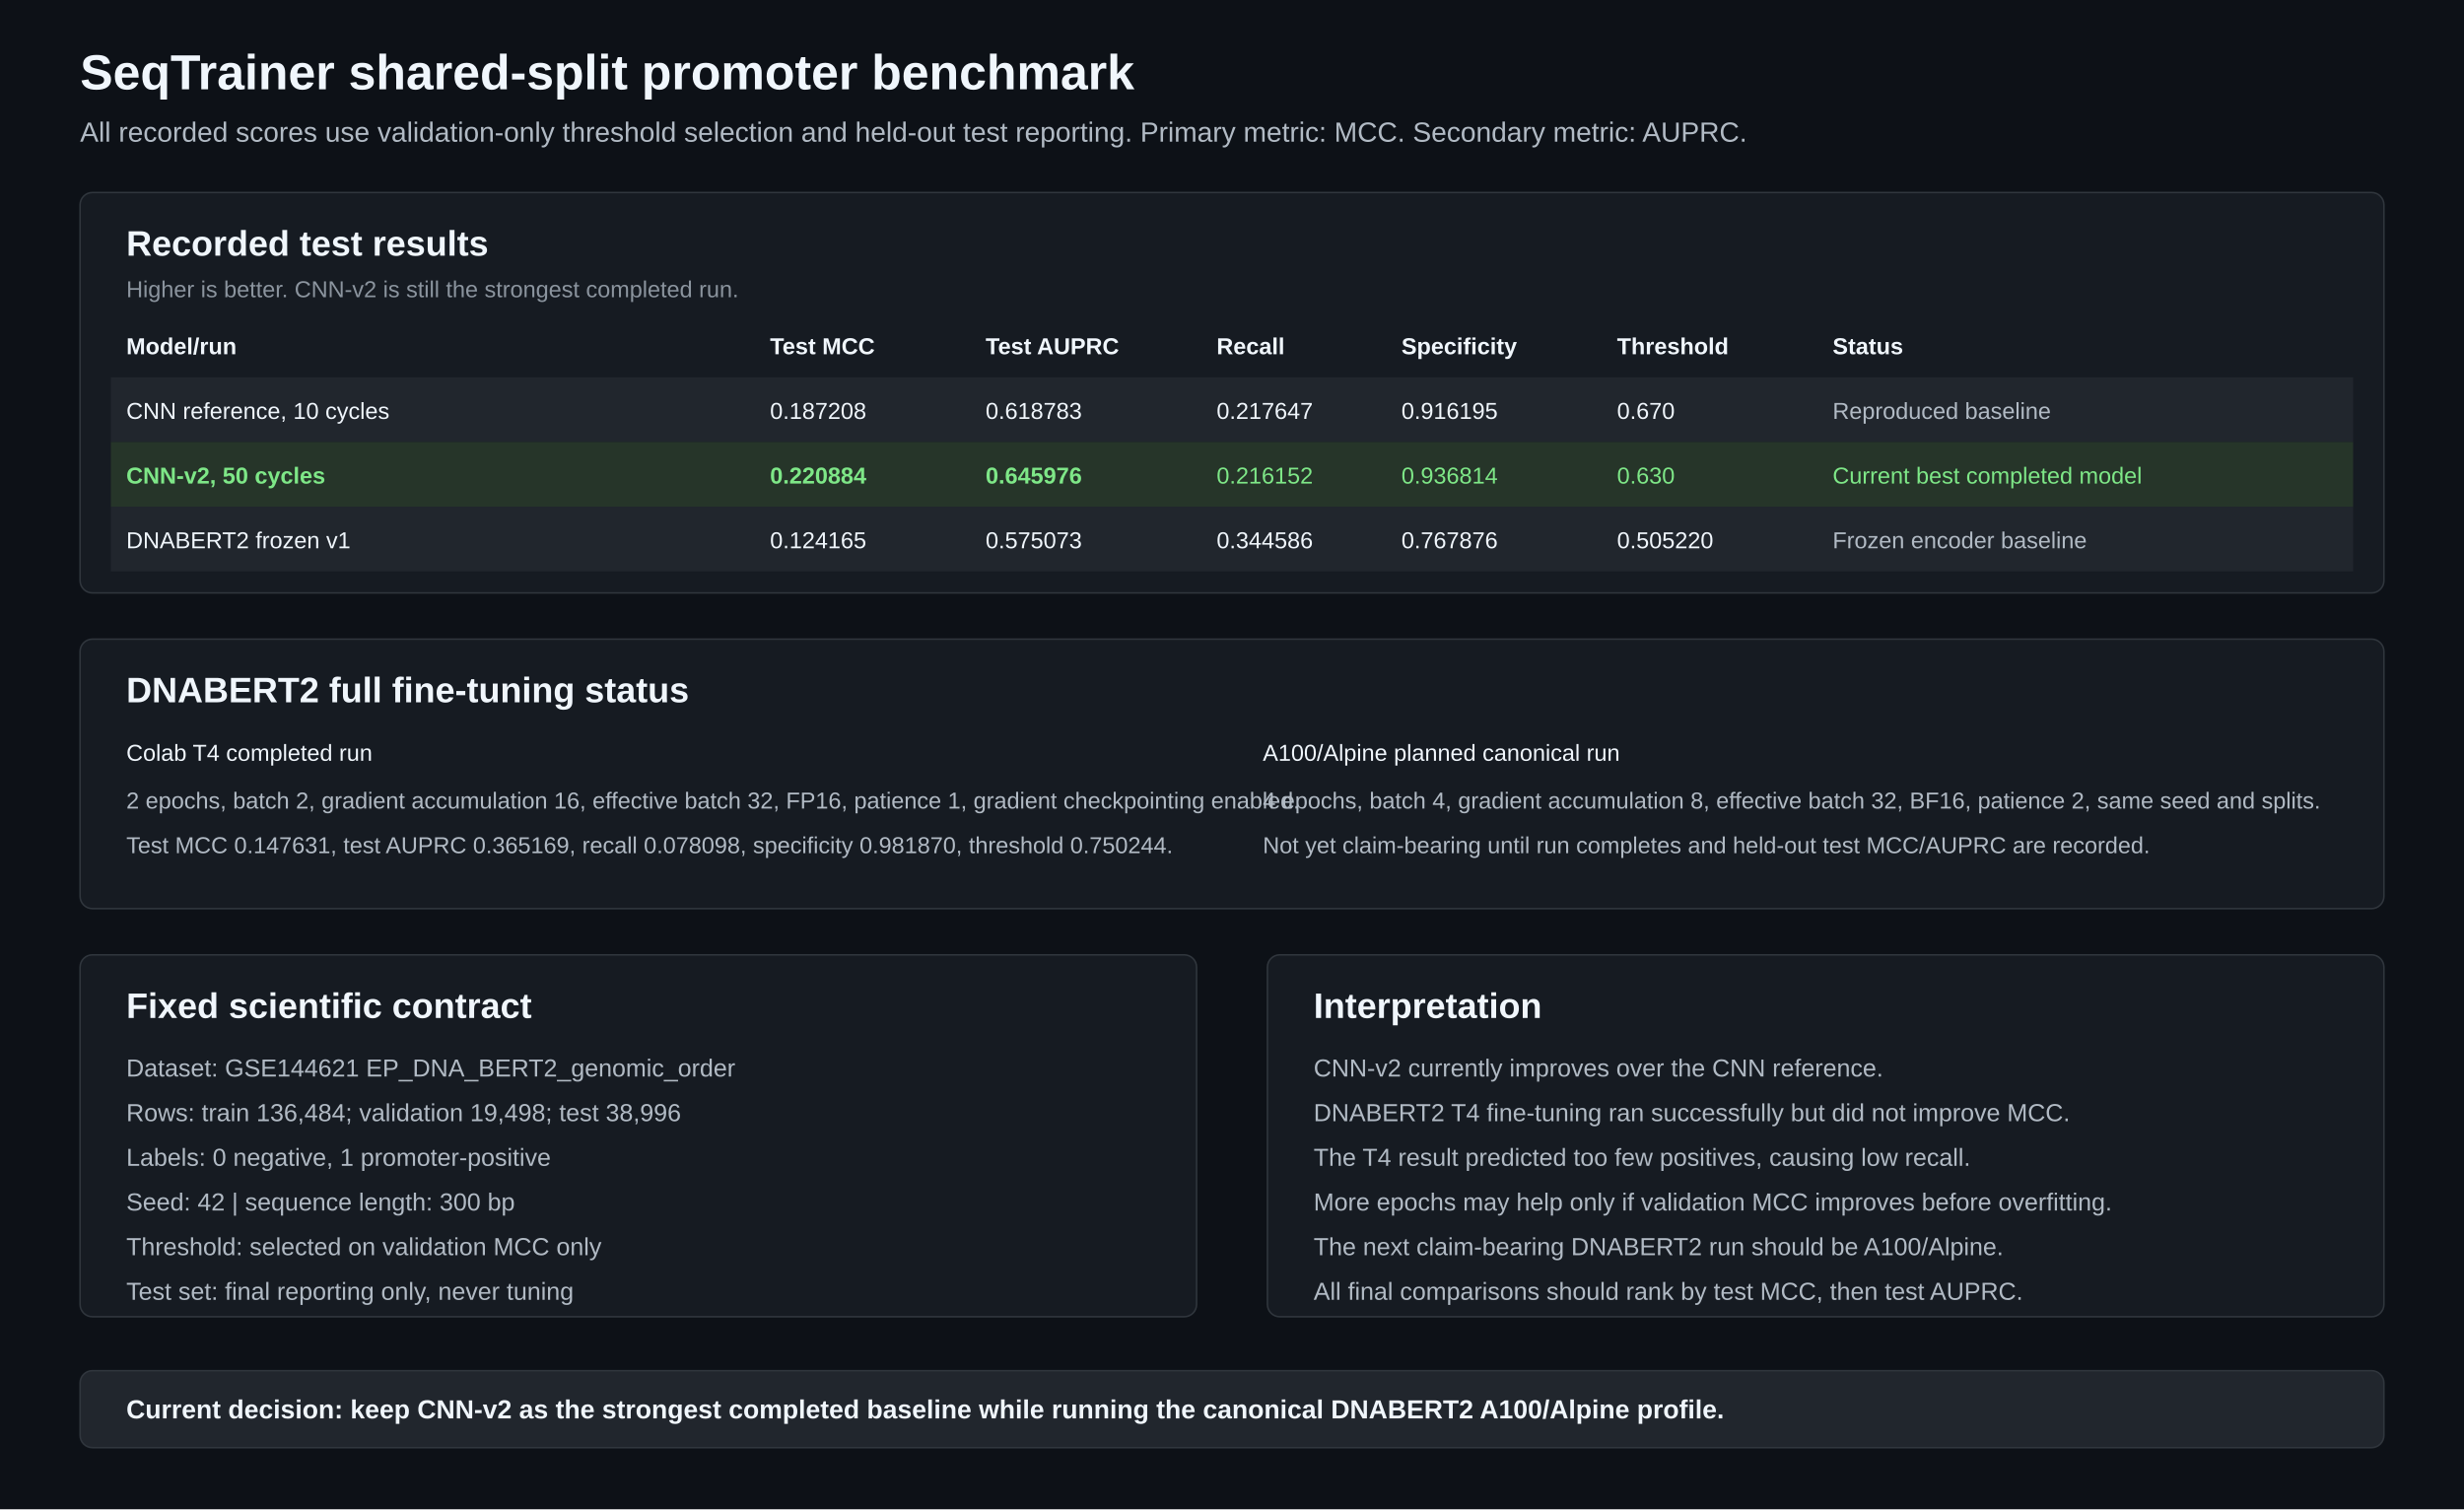
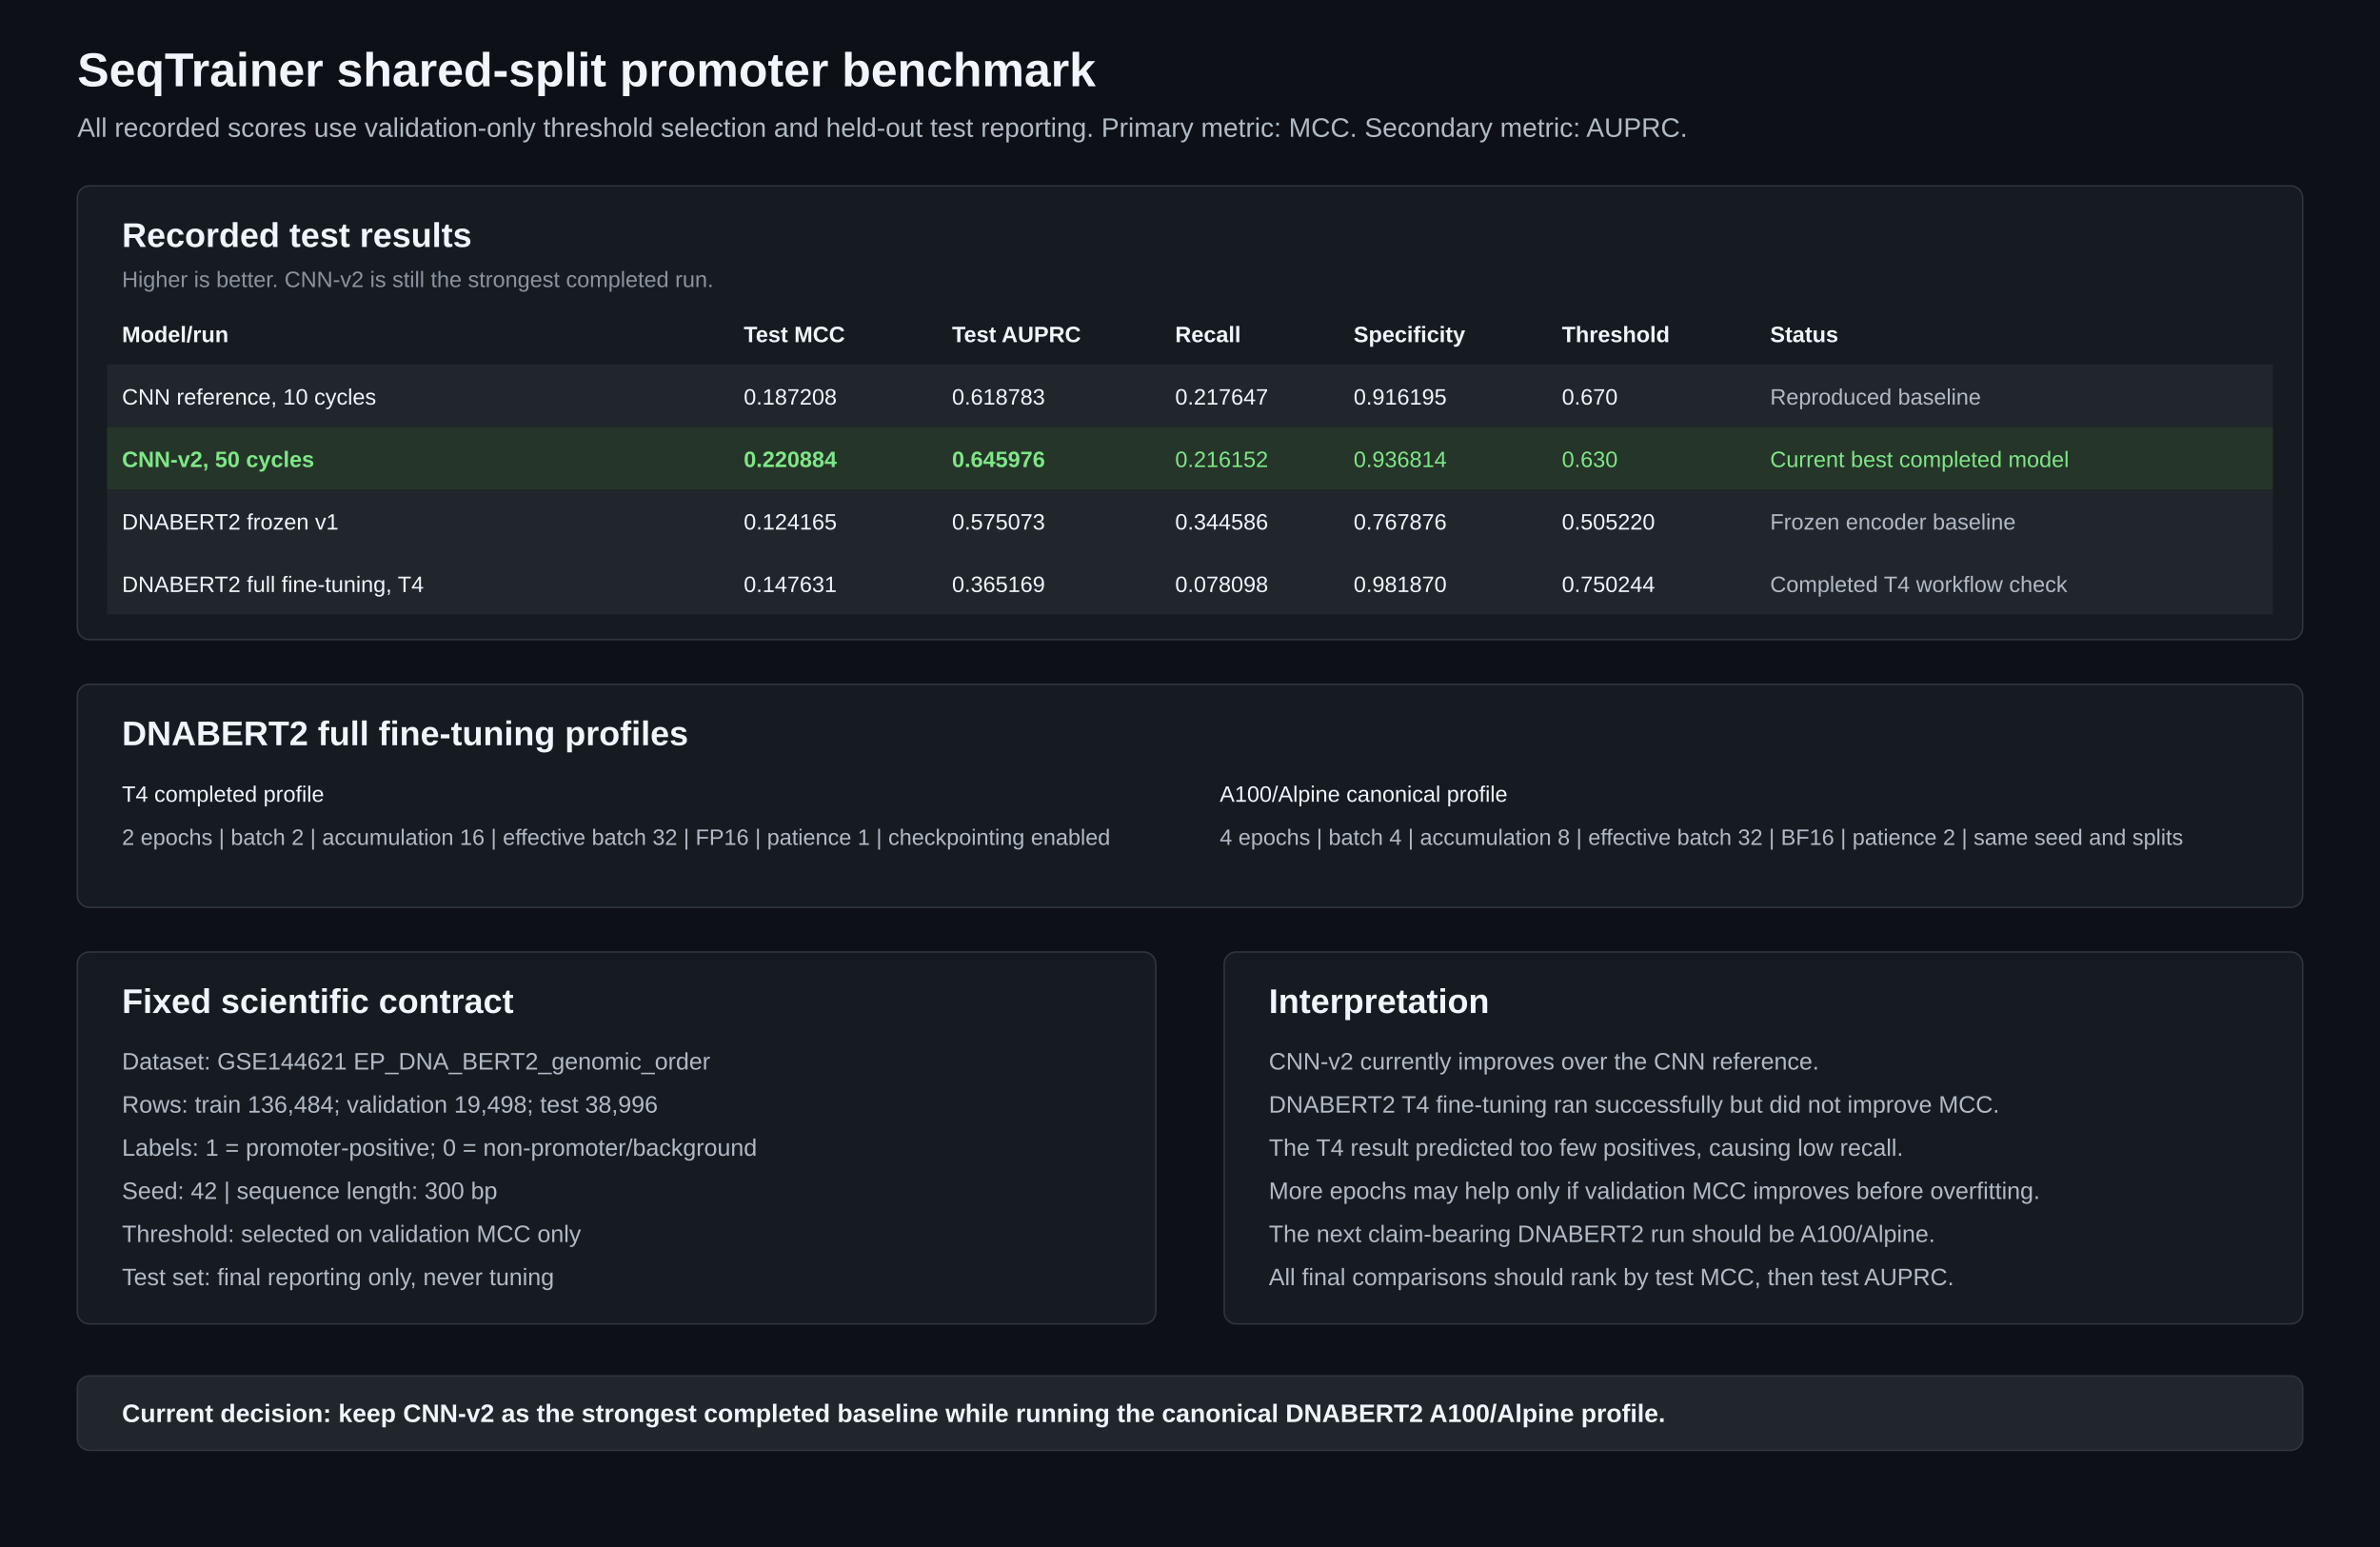
- <svg xmlns="http://www.w3.org/2000/svg" width="1600" height="980" viewBox="0 0 1600 980" role="img" aria-labelledby="title desc">
-   <rect width="1600" height="980" fill="#0d1117" />
+ <svg xmlns="http://www.w3.org/2000/svg" width="1600" height="1040" viewBox="0 0 1600 1040" role="img" aria-labelledby="title desc">
+   <rect width="1600" height="1040" fill="#0d1117" />
  <g font-family="Arial, Helvetica, sans-serif">
    <text x="52" y="58" fill="#f0f6fc" font-size="32" font-weight="700">SeqTrainer shared-split promoter benchmark</text>
    <text x="52" y="92" fill="#b1bac4" font-size="18">All recorded scores use validation-only threshold selection and held-out test reporting. Primary metric: MCC. Secondary metric: AUPRC.</text>
-     <rect x="52" y="125" width="1496" height="260" rx="8" fill="#161b22" stroke="#30363d" />
+     <rect x="52" y="125" width="1496" height="305" rx="8" fill="#161b22" stroke="#30363d" />
    <text x="82" y="166" fill="#f0f6fc" font-size="23" font-weight="700">Recorded test results</text>
    <text x="82" y="193" fill="#8b949e" font-size="15">Higher is better. CNN-v2 is still the strongest completed run.</text>
    <g font-size="15" font-weight="700" fill="#f0f6fc">
      <text x="82" y="230">Model/run</text>
      <text x="500" y="230">Test MCC</text>
      <text x="640" y="230">Test AUPRC</text>
      <text x="790" y="230">Recall</text>
      <text x="910" y="230">Specificity</text>
      <text x="1050" y="230">Threshold</text>
      <text x="1190" y="230">Status</text>
    </g>
    <g font-size="15">
      <rect x="72" y="245" width="1456" height="42" fill="#21262d" />
      <text x="82" y="272" fill="#f0f6fc">CNN reference, 10 cycles</text>
      <text x="500" y="272" fill="#f0f6fc">0.187208</text>
      <text x="640" y="272" fill="#f0f6fc">0.618783</text>
      <text x="790" y="272" fill="#f0f6fc">0.217647</text>
      <text x="910" y="272" fill="#f0f6fc">0.916195</text>
      <text x="1050" y="272" fill="#f0f6fc">0.670</text>
      <text x="1190" y="272" fill="#b1bac4">Reproduced baseline</text>
      <rect x="72" y="287" width="1456" height="42" fill="#263529" />
      <text x="82" y="314" fill="#7ee787" font-weight="700">CNN-v2, 50 cycles</text>
      <text x="500" y="314" fill="#7ee787" font-weight="700">0.220884</text>
      <text x="640" y="314" fill="#7ee787" font-weight="700">0.645976</text>
      <text x="790" y="314" fill="#7ee787">0.216152</text>
      <text x="910" y="314" fill="#7ee787">0.936814</text>
      <text x="1050" y="314" fill="#7ee787">0.630</text>
      <text x="1190" y="314" fill="#7ee787">Current best completed model</text>
      <rect x="72" y="329" width="1456" height="42" fill="#21262d" />
      <text x="82" y="356" fill="#f0f6fc">DNABERT2 frozen v1</text>
      <text x="500" y="356" fill="#f0f6fc">0.124165</text>
      <text x="640" y="356" fill="#f0f6fc">0.575073</text>
      <text x="790" y="356" fill="#f0f6fc">0.344586</text>
      <text x="910" y="356" fill="#f0f6fc">0.767876</text>
      <text x="1050" y="356" fill="#f0f6fc">0.505220</text>
      <text x="1190" y="356" fill="#b1bac4">Frozen encoder baseline</text>
+       <rect x="72" y="371" width="1456" height="42" fill="#21262d" />
+       <text x="82" y="398" fill="#f0f6fc">DNABERT2 full fine-tuning, T4</text>
+       <text x="500" y="398" fill="#f0f6fc">0.147631</text>
+       <text x="640" y="398" fill="#f0f6fc">0.365169</text>
+       <text x="790" y="398" fill="#f0f6fc">0.078098</text>
+       <text x="910" y="398" fill="#f0f6fc">0.981870</text>
+       <text x="1050" y="398" fill="#f0f6fc">0.750244</text>
+       <text x="1190" y="398" fill="#b1bac4">Completed T4 workflow check</text>
    </g>
-     <rect x="52" y="415" width="1496" height="175" rx="8" fill="#161b22" stroke="#30363d" />
-     <text x="82" y="456" fill="#f0f6fc" font-size="23" font-weight="700">DNABERT2 full fine-tuning status</text>
+     <rect x="52" y="460" width="1496" height="150" rx="8" fill="#161b22" stroke="#30363d" />
+     <text x="82" y="501" fill="#f0f6fc" font-size="23" font-weight="700">DNABERT2 full fine-tuning profiles</text>
    <g font-size="15" fill="#f0f6fc">
-       <text x="82" y="494">Colab T4 completed run</text>
-       <text x="82" y="525" fill="#b1bac4">2 epochs, batch 2, gradient accumulation 16, effective batch 32, FP16, patience 1, gradient checkpointing enabled.</text>
-       <text x="82" y="554" fill="#b1bac4">Test MCC 0.147631, test AUPRC 0.365169, recall 0.078098, specificity 0.981870, threshold 0.750244.</text>
-       <text x="820" y="494">A100/Alpine planned canonical run</text>
-       <text x="820" y="525" fill="#b1bac4">4 epochs, batch 4, gradient accumulation 8, effective batch 32, BF16, patience 2, same seed and splits.</text>
-       <text x="820" y="554" fill="#b1bac4">Not yet claim-bearing until run completes and held-out test MCC/AUPRC are recorded.</text>
+       <text x="82" y="539">T4 completed profile</text>
+       <text x="82" y="568" fill="#b1bac4">2 epochs | batch 2 | accumulation 16 | effective batch 32 | FP16 | patience 1 | checkpointing enabled</text>
+       <text x="820" y="539">A100/Alpine canonical profile</text>
+       <text x="820" y="568" fill="#b1bac4">4 epochs | batch 4 | accumulation 8 | effective batch 32 | BF16 | patience 2 | same seed and splits</text>
    </g>
-     <rect x="52" y="620" width="725" height="235" rx="8" fill="#161b22" stroke="#30363d" />
-     <text x="82" y="661" fill="#f0f6fc" font-size="23" font-weight="700">Fixed scientific contract</text>
+     <rect x="52" y="640" width="725" height="250" rx="8" fill="#161b22" stroke="#30363d" />
+     <text x="82" y="681" fill="#f0f6fc" font-size="23" font-weight="700">Fixed scientific contract</text>
    <g fill="#b1bac4" font-size="16">
-       <text x="82" y="699">Dataset: GSE144621 EP_DNA_BERT2_genomic_order</text>
-       <text x="82" y="728">Rows: train 136,484; validation 19,498; test 38,996</text>
-       <text x="82" y="757">Labels: 0 negative, 1 promoter-positive</text>
-       <text x="82" y="786">Seed: 42 | sequence length: 300 bp</text>
-       <text x="82" y="815">Threshold: selected on validation MCC only</text>
-       <text x="82" y="844">Test set: final reporting only, never tuning</text>
+       <text x="82" y="719">Dataset: GSE144621 EP_DNA_BERT2_genomic_order</text>
+       <text x="82" y="748">Rows: train 136,484; validation 19,498; test 38,996</text>
+       <text x="82" y="777">Labels: 1 = promoter-positive; 0 = non-promoter/background</text>
+       <text x="82" y="806">Seed: 42 | sequence length: 300 bp</text>
+       <text x="82" y="835">Threshold: selected on validation MCC only</text>
+       <text x="82" y="864">Test set: final reporting only, never tuning</text>
    </g>
-     <rect x="823" y="620" width="725" height="235" rx="8" fill="#161b22" stroke="#30363d" />
-     <text x="853" y="661" fill="#f0f6fc" font-size="23" font-weight="700">Interpretation</text>
+     <rect x="823" y="640" width="725" height="250" rx="8" fill="#161b22" stroke="#30363d" />
+     <text x="853" y="681" fill="#f0f6fc" font-size="23" font-weight="700">Interpretation</text>
    <g fill="#b1bac4" font-size="16">
-       <text x="853" y="699">CNN-v2 currently improves over the CNN reference.</text>
-       <text x="853" y="728">DNABERT2 T4 fine-tuning ran successfully but did not improve MCC.</text>
-       <text x="853" y="757">The T4 result predicted too few positives, causing low recall.</text>
-       <text x="853" y="786">More epochs may help only if validation MCC improves before overfitting.</text>
-       <text x="853" y="815">The next claim-bearing DNABERT2 run should be A100/Alpine.</text>
-       <text x="853" y="844">All final comparisons should rank by test MCC, then test AUPRC.</text>
+       <text x="853" y="719">CNN-v2 currently improves over the CNN reference.</text>
+       <text x="853" y="748">DNABERT2 T4 fine-tuning ran successfully but did not improve MCC.</text>
+       <text x="853" y="777">The T4 result predicted too few positives, causing low recall.</text>
+       <text x="853" y="806">More epochs may help only if validation MCC improves before overfitting.</text>
+       <text x="853" y="835">The next claim-bearing DNABERT2 run should be A100/Alpine.</text>
+       <text x="853" y="864">All final comparisons should rank by test MCC, then test AUPRC.</text>
    </g>
-     <rect x="52" y="890" width="1496" height="50" rx="8" fill="#21262d" stroke="#30363d" />
-     <text x="82" y="921" fill="#f0f6fc" font-size="17" font-weight="700">Current decision: keep CNN-v2 as the strongest completed baseline while running the canonical DNABERT2 A100/Alpine profile.</text>
+     <rect x="52" y="925" width="1496" height="50" rx="8" fill="#21262d" stroke="#30363d" />
+     <text x="82" y="956" fill="#f0f6fc" font-size="17" font-weight="700">Current decision: keep CNN-v2 as the strongest completed baseline while running the canonical DNABERT2 A100/Alpine profile.</text>
  </g>
</svg>
